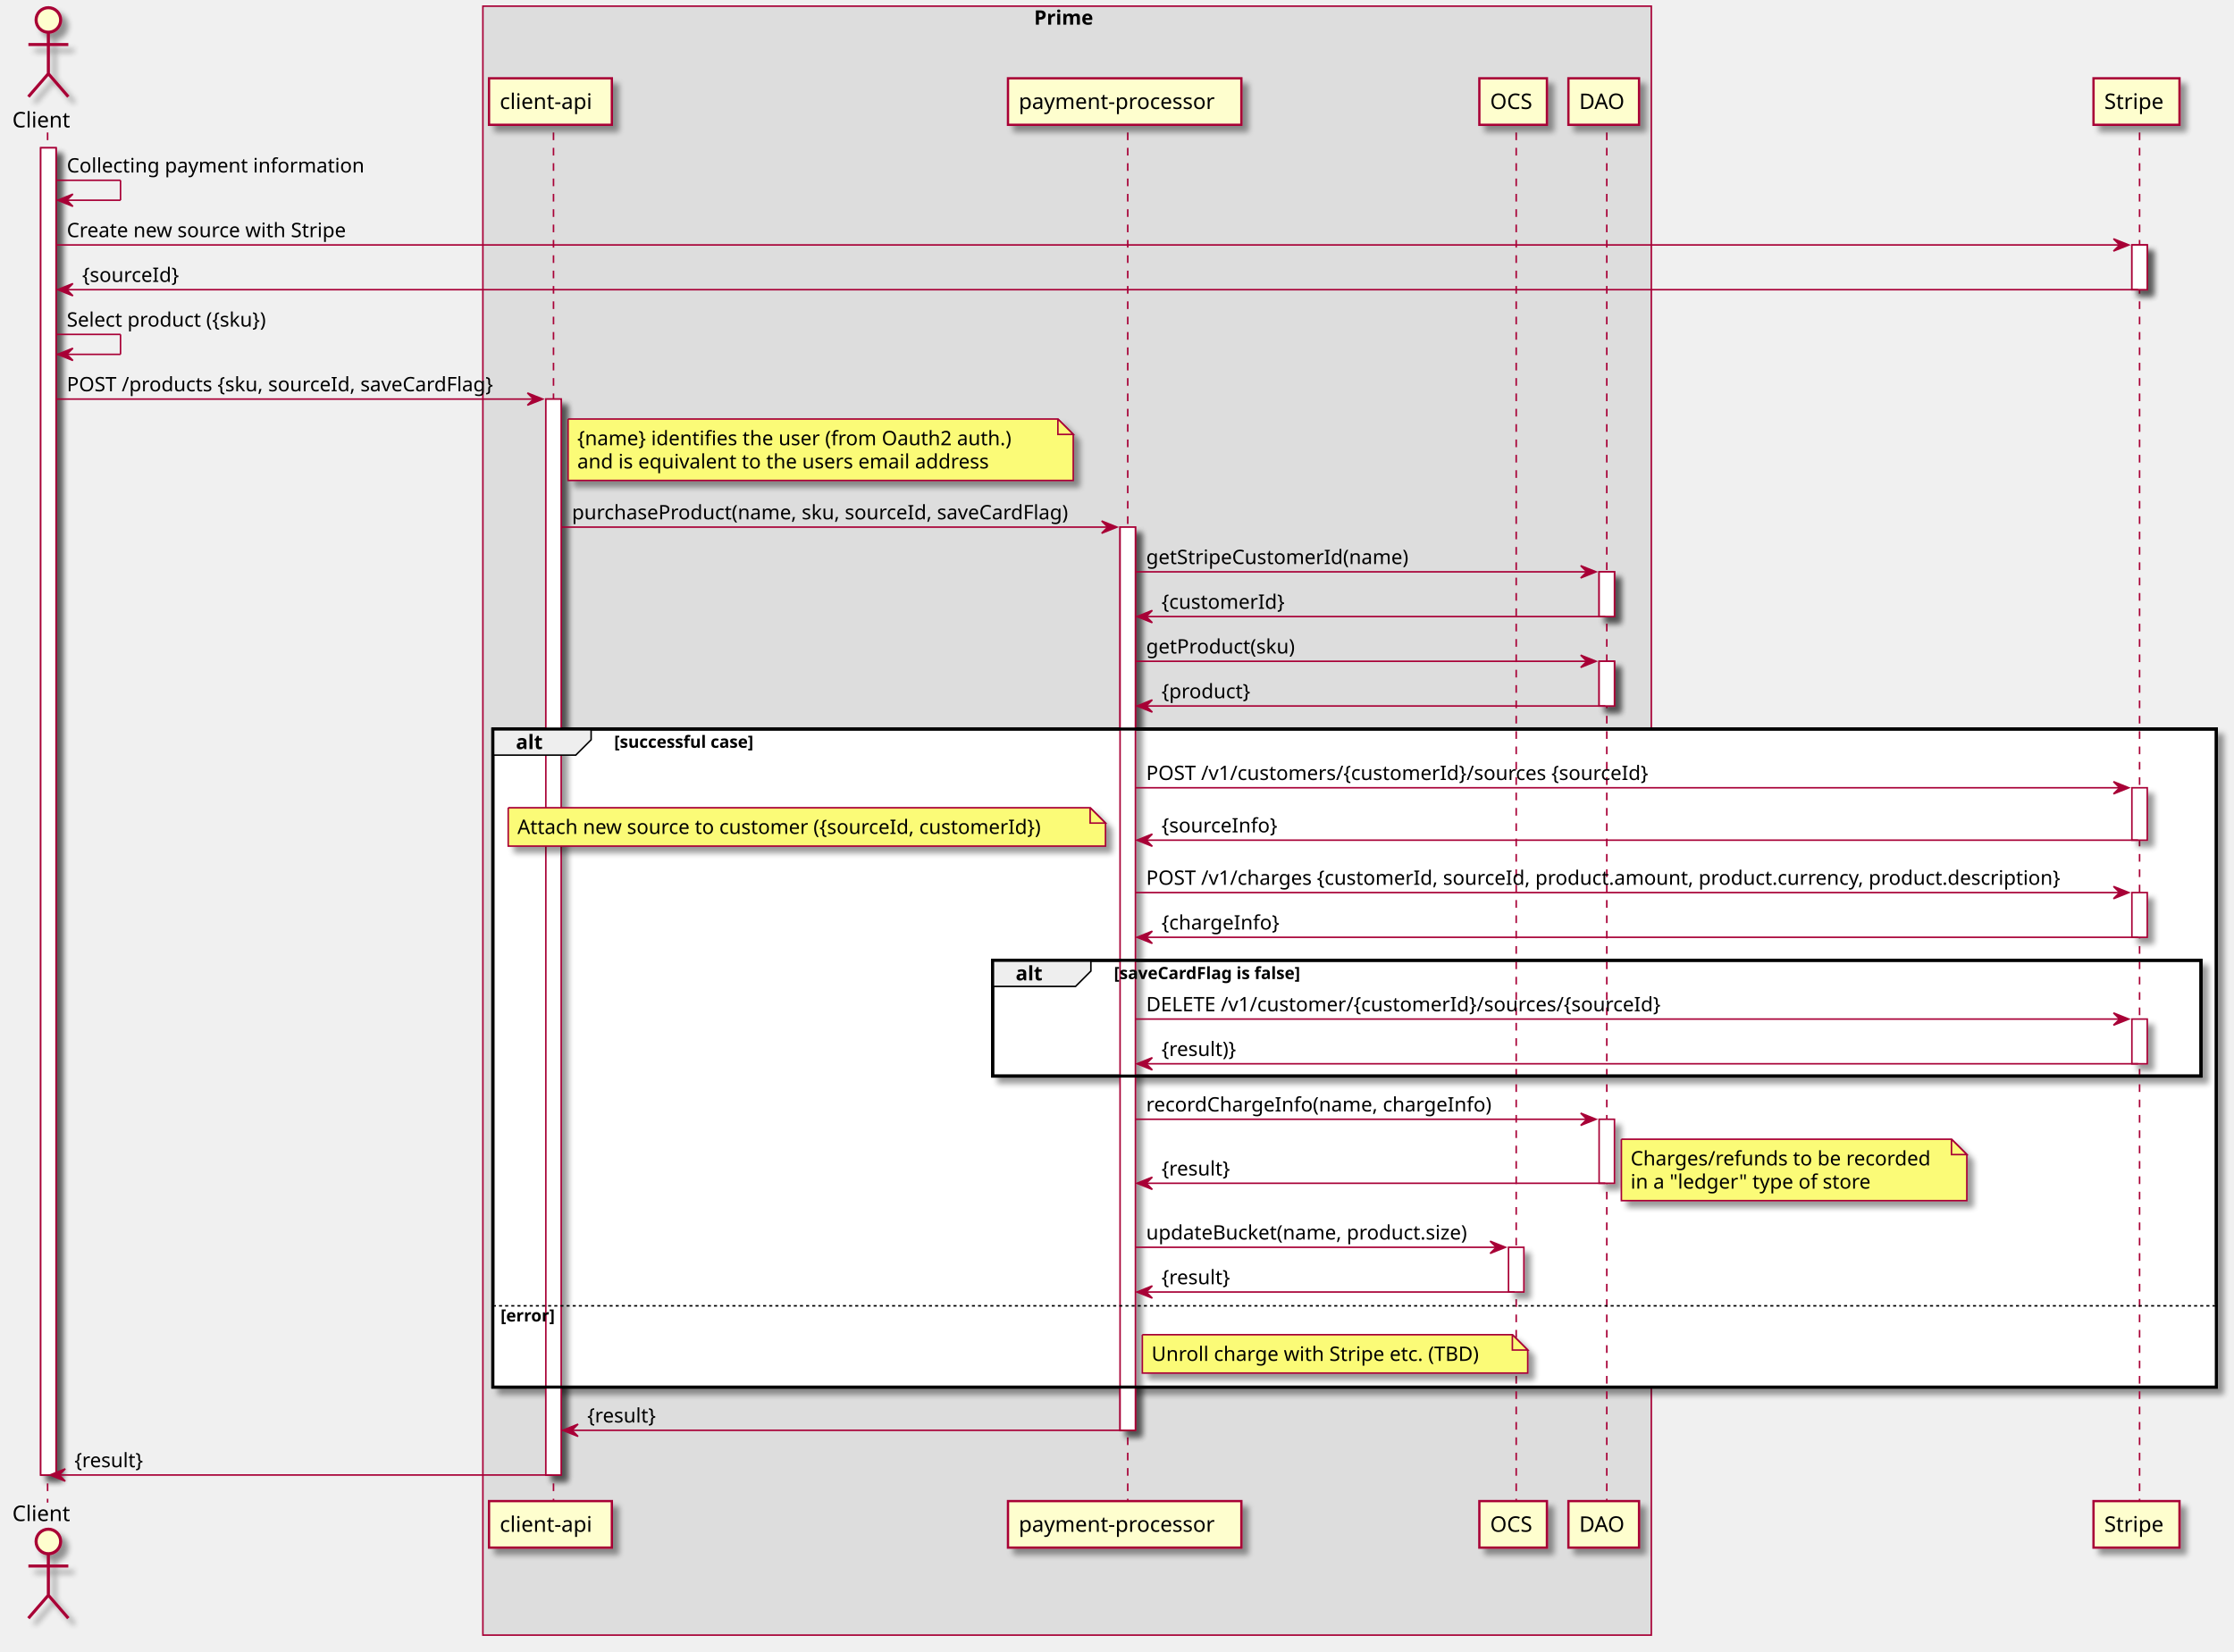
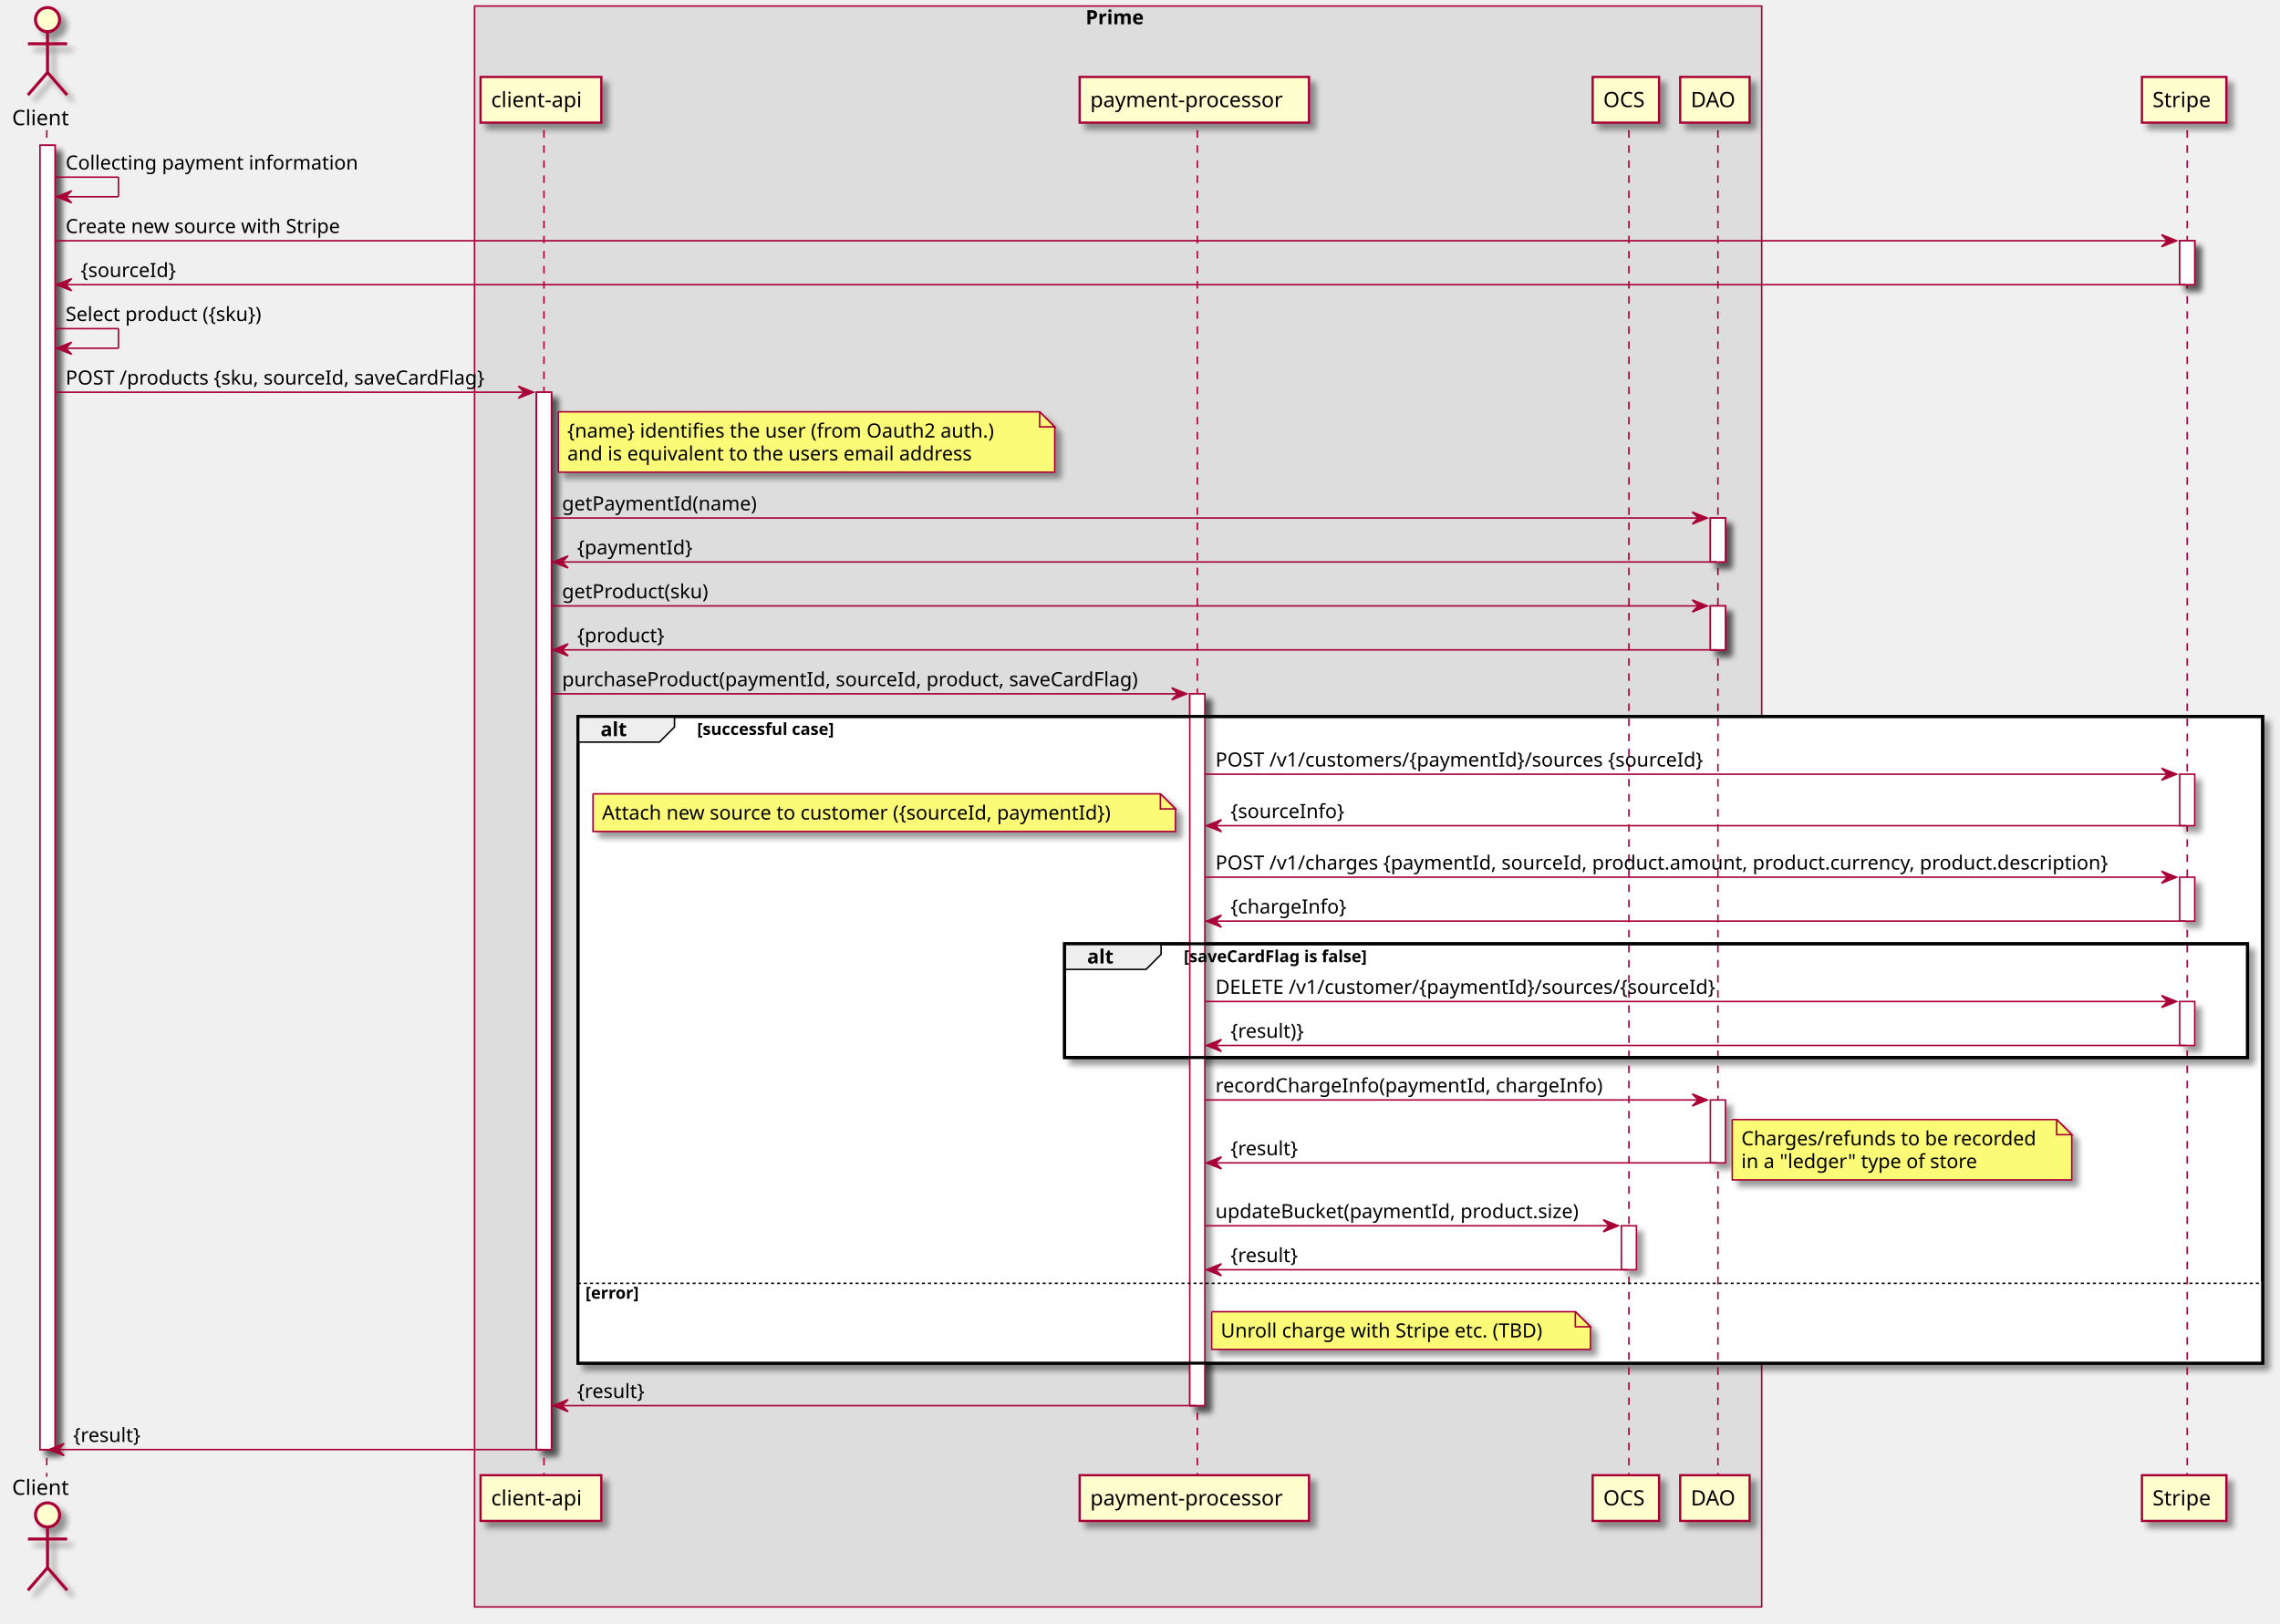
- <svg xmlns="http://www.w3.org/2000/svg" contentScriptType="application/ecmascript" contentStyleType="text/css" height="1076px" preserveAspectRatio="none" style="width:1455px;height:1076px;" version="1.1" viewBox="0 0 1455 1076" width="1455px" zoomAndPan="magnify">
+ <svg xmlns="http://www.w3.org/2000/svg" contentScriptType="application/ecmascript" contentStyleType="text/css" height="1076px" preserveAspectRatio="none" style="width:1511px;height:1076px;" version="1.1" viewBox="0 0 1511 1076" width="1511px" zoomAndPan="magnify">
  <defs>
-     <filter height="300%" id="f1bh6gfggi2dke" width="300%" x="-1" y="-1">
+     <filter height="300%" id="fmn0o5s2ncpot" width="300%" x="-1" y="-1">
      <feGaussianBlur result="blurOut" stdDeviation="2.0" />
      <feColorMatrix in="blurOut" result="blurOut2" type="matrix" values="0 0 0 0 0 0 0 0 0 0 0 0 0 0 0 0 0 0 .4 0" />
      <feOffset dx="4.0" dy="4.0" in="blurOut2" result="blurOut3" />
      <feBlend in="SourceGraphic" in2="blurOut3" mode="normal" />
    </filter>
  </defs>
  <g>
-     <rect fill="#DDDDDD" height="1061.117" style="stroke: #A80036; stroke-width: 1.0;" width="761" x="314.5" y="4" />
-     <text fill="#000000" font-family="sans-serif" font-size="13" font-weight="bold" lengthAdjust="spacingAndGlyphs" textLength="43" x="673.5" y="16.067">Prime</text>
-     <rect fill="#FFFFFF" filter="url(#f1bh6gfggi2dke)" height="864.523" style="stroke: #A80036; stroke-width: 1.0;" width="10" x="26.5" y="96.297" />
-     <rect fill="#FFFFFF" filter="url(#f1bh6gfggi2dke)" height="700.859" style="stroke: #A80036; stroke-width: 1.0;" width="10" x="355.5" y="259.961" />
-     <rect fill="#FFFFFF" filter="url(#f1bh6gfggi2dke)" height="588.328" style="stroke: #A80036; stroke-width: 1.0;" width="10" x="729.5" y="343.359" />
-     <rect fill="#FFFFFF" filter="url(#f1bh6gfggi2dke)" height="29.133" style="stroke: #A80036; stroke-width: 1.0;" width="10" x="982.5" y="812.484" />
-     <rect fill="#FFFFFF" filter="url(#f1bh6gfggi2dke)" height="29.133" style="stroke: #A80036; stroke-width: 1.0;" width="10" x="1041.5" y="372.492" />
-     <rect fill="#FFFFFF" filter="url(#f1bh6gfggi2dke)" height="29.133" style="stroke: #A80036; stroke-width: 1.0;" width="10" x="1041.5" y="430.758" />
-     <rect fill="#FFFFFF" filter="url(#f1bh6gfggi2dke)" height="41.699" style="stroke: #A80036; stroke-width: 1.0;" width="10" x="1041.5" y="729.086" />
-     <rect fill="#FFFFFF" filter="url(#f1bh6gfggi2dke)" height="29.133" style="stroke: #A80036; stroke-width: 1.0;" width="10" x="1388.5" y="159.562" />
-     <rect fill="#FFFFFF" filter="url(#f1bh6gfggi2dke)" height="34.133" style="stroke: #A80036; stroke-width: 1.0;" width="10" x="1388.5" y="513.156" />
-     <rect fill="#FFFFFF" filter="url(#f1bh6gfggi2dke)" height="29.133" style="stroke: #A80036; stroke-width: 1.0;" width="10" x="1388.5" y="581.422" />
-     <rect fill="#FFFFFF" filter="url(#f1bh6gfggi2dke)" height="29.133" style="stroke: #A80036; stroke-width: 1.0;" width="10" x="1388.5" y="663.82" />
-     <rect fill="#FFFFFF" filter="url(#f1bh6gfggi2dke)" height="428.664" style="stroke: #000000; stroke-width: 2.0;" width="1122.5" x="321" y="474.891" />
-     <rect fill="#FFFFFF" filter="url(#f1bh6gfggi2dke)" height="75.398" style="stroke: #000000; stroke-width: 2.0;" width="787" x="646.5" y="625.555" />
-     <rect fill="#FFFFFF" height="53.938" style="stroke: none; stroke-width: 1.0;" width="1122.5" x="321" y="849.617" />
+     <rect fill="#DDDDDD" height="1061.117" style="stroke: #A80036; stroke-width: 1.0;" width="853" x="314.5" y="4" />
+     <text fill="#000000" font-family="sans-serif" font-size="13" font-weight="bold" lengthAdjust="spacingAndGlyphs" textLength="43" x="719.5" y="16.067">Prime</text>
+     <rect fill="#FFFFFF" filter="url(#fmn0o5s2ncpot)" height="864.523" style="stroke: #A80036; stroke-width: 1.0;" width="10" x="26.5" y="96.297" />
+     <rect fill="#FFFFFF" filter="url(#fmn0o5s2ncpot)" height="700.859" style="stroke: #A80036; stroke-width: 1.0;" width="10" x="355.5" y="259.961" />
+     <rect fill="#FFFFFF" filter="url(#fmn0o5s2ncpot)" height="471.797" style="stroke: #A80036; stroke-width: 1.0;" width="10" x="788.5" y="459.891" />
+     <rect fill="#FFFFFF" filter="url(#fmn0o5s2ncpot)" height="29.133" style="stroke: #A80036; stroke-width: 1.0;" width="10" x="1074.5" y="812.484" />
+     <rect fill="#FFFFFF" filter="url(#fmn0o5s2ncpot)" height="29.133" style="stroke: #A80036; stroke-width: 1.0;" width="10" x="1133.5" y="343.359" />
+     <rect fill="#FFFFFF" filter="url(#fmn0o5s2ncpot)" height="29.133" style="stroke: #A80036; stroke-width: 1.0;" width="10" x="1133.5" y="401.625" />
+     <rect fill="#FFFFFF" filter="url(#fmn0o5s2ncpot)" height="41.699" style="stroke: #A80036; stroke-width: 1.0;" width="10" x="1133.5" y="729.086" />
+     <rect fill="#FFFFFF" filter="url(#fmn0o5s2ncpot)" height="29.133" style="stroke: #A80036; stroke-width: 1.0;" width="10" x="1444.5" y="159.562" />
+     <rect fill="#FFFFFF" filter="url(#fmn0o5s2ncpot)" height="34.133" style="stroke: #A80036; stroke-width: 1.0;" width="10" x="1444.5" y="513.156" />
+     <rect fill="#FFFFFF" filter="url(#fmn0o5s2ncpot)" height="29.133" style="stroke: #A80036; stroke-width: 1.0;" width="10" x="1444.5" y="581.422" />
+     <rect fill="#FFFFFF" filter="url(#fmn0o5s2ncpot)" height="29.133" style="stroke: #A80036; stroke-width: 1.0;" width="10" x="1444.5" y="663.82" />
+     <rect fill="#FFFFFF" filter="url(#fmn0o5s2ncpot)" height="428.664" style="stroke: #000000; stroke-width: 2.0;" width="1116.5" x="383" y="474.891" />
+     <rect fill="#FFFFFF" filter="url(#fmn0o5s2ncpot)" height="75.398" style="stroke: #000000; stroke-width: 2.0;" width="784" x="705.5" y="625.555" />
+     <rect fill="#FFFFFF" height="53.938" style="stroke: none; stroke-width: 1.0;" width="1116.5" x="383" y="849.617" />
    <line style="stroke: #A80036; stroke-width: 1.0; stroke-dasharray: 5.0,5.0;" x1="31" x2="31" y1="86.297" y2="978.82" />
    <line style="stroke: #A80036; stroke-width: 1.0; stroke-dasharray: 5.0,5.0;" x1="360.5" x2="360.5" y1="86.297" y2="978.82" />
-     <line style="stroke: #A80036; stroke-width: 1.0; stroke-dasharray: 5.0,5.0;" x1="734.5" x2="734.5" y1="86.297" y2="978.82" />
-     <line style="stroke: #A80036; stroke-width: 1.0; stroke-dasharray: 5.0,5.0;" x1="987.5" x2="987.5" y1="86.297" y2="978.82" />
-     <line style="stroke: #A80036; stroke-width: 1.0; stroke-dasharray: 5.0,5.0;" x1="1046.5" x2="1046.5" y1="86.297" y2="978.82" />
-     <line style="stroke: #A80036; stroke-width: 1.0; stroke-dasharray: 5.0,5.0;" x1="1393.5" x2="1393.5" y1="86.297" y2="978.82" />
+     <line style="stroke: #A80036; stroke-width: 1.0; stroke-dasharray: 5.0,5.0;" x1="793.5" x2="793.5" y1="86.297" y2="978.82" />
+     <line style="stroke: #A80036; stroke-width: 1.0; stroke-dasharray: 5.0,5.0;" x1="1079.5" x2="1079.5" y1="86.297" y2="978.82" />
+     <line style="stroke: #A80036; stroke-width: 1.0; stroke-dasharray: 5.0,5.0;" x1="1138.5" x2="1138.5" y1="86.297" y2="978.82" />
+     <line style="stroke: #A80036; stroke-width: 1.0; stroke-dasharray: 5.0,5.0;" x1="1449.5" x2="1449.5" y1="86.297" y2="978.82" />
    <text fill="#000000" font-family="sans-serif" font-size="14" lengthAdjust="spacingAndGlyphs" textLength="41" x="8" y="82.995">Client</text>
-     <ellipse cx="31.5" cy="13" fill="#FEFECE" filter="url(#f1bh6gfggi2dke)" rx="8" ry="8" style="stroke: #A80036; stroke-width: 2.0;" />
-     <path d="M31.5,21 L31.5,48 M18.5,29 L44.5,29 M31.5,48 L18.5,63 M31.5,48 L44.5,63 " fill="none" filter="url(#f1bh6gfggi2dke)" style="stroke: #A80036; stroke-width: 2.0;" />
+     <ellipse cx="31.5" cy="13" fill="#FEFECE" filter="url(#fmn0o5s2ncpot)" rx="8" ry="8" style="stroke: #A80036; stroke-width: 2.0;" />
+     <path d="M31.5,21 L31.5,48 M18.5,29 L44.5,29 M31.5,48 L18.5,63 M31.5,48 L44.5,63 " fill="none" filter="url(#fmn0o5s2ncpot)" style="stroke: #A80036; stroke-width: 2.0;" />
    <text fill="#000000" font-family="sans-serif" font-size="14" lengthAdjust="spacingAndGlyphs" textLength="41" x="8" y="990.815">Client</text>
-     <ellipse cx="31.5" cy="1004.117" fill="#FEFECE" filter="url(#f1bh6gfggi2dke)" rx="8" ry="8" style="stroke: #A80036; stroke-width: 2.0;" />
-     <path d="M31.5,1012.117 L31.5,1039.117 M18.5,1020.117 L44.5,1020.117 M31.5,1039.117 L18.5,1054.117 M31.5,1039.117 L44.5,1054.117 " fill="none" filter="url(#f1bh6gfggi2dke)" style="stroke: #A80036; stroke-width: 2.0;" />
-     <rect fill="#FEFECE" filter="url(#f1bh6gfggi2dke)" height="30.297" style="stroke: #A80036; stroke-width: 1.5;" width="80" x="318.5" y="51" />
+     <ellipse cx="31.5" cy="1004.117" fill="#FEFECE" filter="url(#fmn0o5s2ncpot)" rx="8" ry="8" style="stroke: #A80036; stroke-width: 2.0;" />
+     <path d="M31.5,1012.117 L31.5,1039.117 M18.5,1020.117 L44.5,1020.117 M31.5,1039.117 L18.5,1054.117 M31.5,1039.117 L44.5,1054.117 " fill="none" filter="url(#fmn0o5s2ncpot)" style="stroke: #A80036; stroke-width: 2.0;" />
+     <rect fill="#FEFECE" filter="url(#fmn0o5s2ncpot)" height="30.297" style="stroke: #A80036; stroke-width: 1.5;" width="80" x="318.5" y="51" />
    <text fill="#000000" font-family="sans-serif" font-size="14" lengthAdjust="spacingAndGlyphs" textLength="66" x="325.5" y="70.995">client-api</text>
-     <rect fill="#FEFECE" filter="url(#f1bh6gfggi2dke)" height="30.297" style="stroke: #A80036; stroke-width: 1.5;" width="80" x="318.5" y="977.82" />
+     <rect fill="#FEFECE" filter="url(#fmn0o5s2ncpot)" height="30.297" style="stroke: #A80036; stroke-width: 1.5;" width="80" x="318.5" y="977.82" />
    <text fill="#000000" font-family="sans-serif" font-size="14" lengthAdjust="spacingAndGlyphs" textLength="66" x="325.5" y="997.815">client-api</text>
-     <rect fill="#FEFECE" filter="url(#f1bh6gfggi2dke)" height="30.297" style="stroke: #A80036; stroke-width: 1.5;" width="152" x="656.5" y="51" />
-     <text fill="#000000" font-family="sans-serif" font-size="14" lengthAdjust="spacingAndGlyphs" textLength="138" x="663.5" y="70.995">payment-processor</text>
-     <rect fill="#FEFECE" filter="url(#f1bh6gfggi2dke)" height="30.297" style="stroke: #A80036; stroke-width: 1.5;" width="152" x="656.5" y="977.82" />
-     <text fill="#000000" font-family="sans-serif" font-size="14" lengthAdjust="spacingAndGlyphs" textLength="138" x="663.5" y="997.815">payment-processor</text>
-     <rect fill="#FEFECE" filter="url(#f1bh6gfggi2dke)" height="30.297" style="stroke: #A80036; stroke-width: 1.5;" width="44" x="963.5" y="51" />
-     <text fill="#000000" font-family="sans-serif" font-size="14" lengthAdjust="spacingAndGlyphs" textLength="30" x="970.5" y="70.995">OCS</text>
-     <rect fill="#FEFECE" filter="url(#f1bh6gfggi2dke)" height="30.297" style="stroke: #A80036; stroke-width: 1.5;" width="44" x="963.5" y="977.82" />
-     <text fill="#000000" font-family="sans-serif" font-size="14" lengthAdjust="spacingAndGlyphs" textLength="30" x="970.5" y="997.815">OCS</text>
-     <rect fill="#FEFECE" filter="url(#f1bh6gfggi2dke)" height="30.297" style="stroke: #A80036; stroke-width: 1.5;" width="46" x="1021.5" y="51" />
-     <text fill="#000000" font-family="sans-serif" font-size="14" lengthAdjust="spacingAndGlyphs" textLength="32" x="1028.5" y="70.995">DAO</text>
-     <rect fill="#FEFECE" filter="url(#f1bh6gfggi2dke)" height="30.297" style="stroke: #A80036; stroke-width: 1.5;" width="46" x="1021.5" y="977.82" />
-     <text fill="#000000" font-family="sans-serif" font-size="14" lengthAdjust="spacingAndGlyphs" textLength="32" x="1028.5" y="997.815">DAO</text>
-     <rect fill="#FEFECE" filter="url(#f1bh6gfggi2dke)" height="30.297" style="stroke: #A80036; stroke-width: 1.5;" width="56" x="1363.5" y="51" />
-     <text fill="#000000" font-family="sans-serif" font-size="14" lengthAdjust="spacingAndGlyphs" textLength="42" x="1370.5" y="70.995">Stripe</text>
-     <rect fill="#FEFECE" filter="url(#f1bh6gfggi2dke)" height="30.297" style="stroke: #A80036; stroke-width: 1.5;" width="56" x="1363.5" y="977.82" />
-     <text fill="#000000" font-family="sans-serif" font-size="14" lengthAdjust="spacingAndGlyphs" textLength="42" x="1370.5" y="997.815">Stripe</text>
-     <rect fill="#FFFFFF" filter="url(#f1bh6gfggi2dke)" height="864.523" style="stroke: #A80036; stroke-width: 1.0;" width="10" x="26.5" y="96.297" />
-     <rect fill="#FFFFFF" filter="url(#f1bh6gfggi2dke)" height="700.859" style="stroke: #A80036; stroke-width: 1.0;" width="10" x="355.5" y="259.961" />
-     <rect fill="#FFFFFF" filter="url(#f1bh6gfggi2dke)" height="588.328" style="stroke: #A80036; stroke-width: 1.0;" width="10" x="729.5" y="343.359" />
-     <rect fill="#FFFFFF" filter="url(#f1bh6gfggi2dke)" height="29.133" style="stroke: #A80036; stroke-width: 1.0;" width="10" x="982.5" y="812.484" />
-     <rect fill="#FFFFFF" filter="url(#f1bh6gfggi2dke)" height="29.133" style="stroke: #A80036; stroke-width: 1.0;" width="10" x="1041.5" y="372.492" />
-     <rect fill="#FFFFFF" filter="url(#f1bh6gfggi2dke)" height="29.133" style="stroke: #A80036; stroke-width: 1.0;" width="10" x="1041.5" y="430.758" />
-     <rect fill="#FFFFFF" filter="url(#f1bh6gfggi2dke)" height="41.699" style="stroke: #A80036; stroke-width: 1.0;" width="10" x="1041.5" y="729.086" />
-     <rect fill="#FFFFFF" filter="url(#f1bh6gfggi2dke)" height="29.133" style="stroke: #A80036; stroke-width: 1.0;" width="10" x="1388.5" y="159.562" />
-     <rect fill="#FFFFFF" filter="url(#f1bh6gfggi2dke)" height="34.133" style="stroke: #A80036; stroke-width: 1.0;" width="10" x="1388.5" y="513.156" />
-     <rect fill="#FFFFFF" filter="url(#f1bh6gfggi2dke)" height="29.133" style="stroke: #A80036; stroke-width: 1.0;" width="10" x="1388.5" y="581.422" />
-     <rect fill="#FFFFFF" filter="url(#f1bh6gfggi2dke)" height="29.133" style="stroke: #A80036; stroke-width: 1.0;" width="10" x="1388.5" y="663.82" />
+     <rect fill="#FEFECE" filter="url(#fmn0o5s2ncpot)" height="30.297" style="stroke: #A80036; stroke-width: 1.5;" width="152" x="715.5" y="51" />
+     <text fill="#000000" font-family="sans-serif" font-size="14" lengthAdjust="spacingAndGlyphs" textLength="138" x="722.5" y="70.995">payment-processor</text>
+     <rect fill="#FEFECE" filter="url(#fmn0o5s2ncpot)" height="30.297" style="stroke: #A80036; stroke-width: 1.5;" width="152" x="715.5" y="977.82" />
+     <text fill="#000000" font-family="sans-serif" font-size="14" lengthAdjust="spacingAndGlyphs" textLength="138" x="722.5" y="997.815">payment-processor</text>
+     <rect fill="#FEFECE" filter="url(#fmn0o5s2ncpot)" height="30.297" style="stroke: #A80036; stroke-width: 1.5;" width="44" x="1055.5" y="51" />
+     <text fill="#000000" font-family="sans-serif" font-size="14" lengthAdjust="spacingAndGlyphs" textLength="30" x="1062.5" y="70.995">OCS</text>
+     <rect fill="#FEFECE" filter="url(#fmn0o5s2ncpot)" height="30.297" style="stroke: #A80036; stroke-width: 1.5;" width="44" x="1055.5" y="977.82" />
+     <text fill="#000000" font-family="sans-serif" font-size="14" lengthAdjust="spacingAndGlyphs" textLength="30" x="1062.5" y="997.815">OCS</text>
+     <rect fill="#FEFECE" filter="url(#fmn0o5s2ncpot)" height="30.297" style="stroke: #A80036; stroke-width: 1.5;" width="46" x="1113.5" y="51" />
+     <text fill="#000000" font-family="sans-serif" font-size="14" lengthAdjust="spacingAndGlyphs" textLength="32" x="1120.5" y="70.995">DAO</text>
+     <rect fill="#FEFECE" filter="url(#fmn0o5s2ncpot)" height="30.297" style="stroke: #A80036; stroke-width: 1.5;" width="46" x="1113.5" y="977.82" />
+     <text fill="#000000" font-family="sans-serif" font-size="14" lengthAdjust="spacingAndGlyphs" textLength="32" x="1120.5" y="997.815">DAO</text>
+     <rect fill="#FEFECE" filter="url(#fmn0o5s2ncpot)" height="30.297" style="stroke: #A80036; stroke-width: 1.5;" width="56" x="1419.5" y="51" />
+     <text fill="#000000" font-family="sans-serif" font-size="14" lengthAdjust="spacingAndGlyphs" textLength="42" x="1426.5" y="70.995">Stripe</text>
+     <rect fill="#FEFECE" filter="url(#fmn0o5s2ncpot)" height="30.297" style="stroke: #A80036; stroke-width: 1.5;" width="56" x="1419.5" y="977.82" />
+     <text fill="#000000" font-family="sans-serif" font-size="14" lengthAdjust="spacingAndGlyphs" textLength="42" x="1426.5" y="997.815">Stripe</text>
+     <rect fill="#FFFFFF" filter="url(#fmn0o5s2ncpot)" height="864.523" style="stroke: #A80036; stroke-width: 1.0;" width="10" x="26.5" y="96.297" />
+     <rect fill="#FFFFFF" filter="url(#fmn0o5s2ncpot)" height="700.859" style="stroke: #A80036; stroke-width: 1.0;" width="10" x="355.5" y="259.961" />
+     <rect fill="#FFFFFF" filter="url(#fmn0o5s2ncpot)" height="471.797" style="stroke: #A80036; stroke-width: 1.0;" width="10" x="788.5" y="459.891" />
+     <rect fill="#FFFFFF" filter="url(#fmn0o5s2ncpot)" height="29.133" style="stroke: #A80036; stroke-width: 1.0;" width="10" x="1074.5" y="812.484" />
+     <rect fill="#FFFFFF" filter="url(#fmn0o5s2ncpot)" height="29.133" style="stroke: #A80036; stroke-width: 1.0;" width="10" x="1133.5" y="343.359" />
+     <rect fill="#FFFFFF" filter="url(#fmn0o5s2ncpot)" height="29.133" style="stroke: #A80036; stroke-width: 1.0;" width="10" x="1133.5" y="401.625" />
+     <rect fill="#FFFFFF" filter="url(#fmn0o5s2ncpot)" height="41.699" style="stroke: #A80036; stroke-width: 1.0;" width="10" x="1133.5" y="729.086" />
+     <rect fill="#FFFFFF" filter="url(#fmn0o5s2ncpot)" height="29.133" style="stroke: #A80036; stroke-width: 1.0;" width="10" x="1444.5" y="159.562" />
+     <rect fill="#FFFFFF" filter="url(#fmn0o5s2ncpot)" height="34.133" style="stroke: #A80036; stroke-width: 1.0;" width="10" x="1444.5" y="513.156" />
+     <rect fill="#FFFFFF" filter="url(#fmn0o5s2ncpot)" height="29.133" style="stroke: #A80036; stroke-width: 1.0;" width="10" x="1444.5" y="581.422" />
+     <rect fill="#FFFFFF" filter="url(#fmn0o5s2ncpot)" height="29.133" style="stroke: #A80036; stroke-width: 1.0;" width="10" x="1444.5" y="663.82" />
    <line style="stroke: #A80036; stroke-width: 1.0;" x1="36.5" x2="78.5" y1="117.43" y2="117.43" />
    <line style="stroke: #A80036; stroke-width: 1.0;" x1="78.5" x2="78.5" y1="117.43" y2="130.43" />
    <line style="stroke: #A80036; stroke-width: 1.0;" x1="37.5" x2="78.5" y1="130.43" y2="130.43" />
    <polygon fill="#A80036" points="47.5,126.43,37.5,130.43,47.5,134.43,43.5,130.43" style="stroke: #A80036; stroke-width: 1.0;" />
    <text fill="#000000" font-family="sans-serif" font-size="13" lengthAdjust="spacingAndGlyphs" textLength="207" x="43.5" y="112.364">Collecting payment information</text>
-     <polygon fill="#A80036" points="1376.5,155.562,1386.5,159.562,1376.5,163.562,1380.5,159.562" style="stroke: #A80036; stroke-width: 1.0;" />
-     <line style="stroke: #A80036; stroke-width: 1.0;" x1="36.5" x2="1382.5" y1="159.562" y2="159.562" />
+     <polygon fill="#A80036" points="1432.5,155.562,1442.5,159.562,1432.5,163.562,1436.5,159.562" style="stroke: #A80036; stroke-width: 1.0;" />
+     <line style="stroke: #A80036; stroke-width: 1.0;" x1="36.5" x2="1438.5" y1="159.562" y2="159.562" />
    <text fill="#000000" font-family="sans-serif" font-size="13" lengthAdjust="spacingAndGlyphs" textLength="195" x="43.5" y="154.497">Create new source with Stripe</text>
    <polygon fill="#A80036" points="47.5,184.695,37.5,188.695,47.5,192.695,43.5,188.695" style="stroke: #A80036; stroke-width: 1.0;" />
-     <line style="stroke: #A80036; stroke-width: 1.0;" x1="41.5" x2="1392.5" y1="188.695" y2="188.695" />
+     <line style="stroke: #A80036; stroke-width: 1.0;" x1="41.5" x2="1448.5" y1="188.695" y2="188.695" />
    <text fill="#000000" font-family="sans-serif" font-size="13" lengthAdjust="spacingAndGlyphs" textLength="71" x="53.5" y="183.629">{sourceId}</text>
    <line style="stroke: #A80036; stroke-width: 1.0;" x1="36.5" x2="78.5" y1="217.828" y2="217.828" />
    <line style="stroke: #A80036; stroke-width: 1.0;" x1="78.5" x2="78.5" y1="217.828" y2="230.828" />
    <line style="stroke: #A80036; stroke-width: 1.0;" x1="37.5" x2="78.5" y1="230.828" y2="230.828" />
    <polygon fill="#A80036" points="47.5,226.828,37.5,230.828,47.5,234.828,43.5,230.828" style="stroke: #A80036; stroke-width: 1.0;" />
    <text fill="#000000" font-family="sans-serif" font-size="13" lengthAdjust="spacingAndGlyphs" textLength="146" x="43.5" y="212.762">Select product ({sku})</text>
    <polygon fill="#A80036" points="343.5,255.961,353.5,259.961,343.5,263.961,347.5,259.961" style="stroke: #A80036; stroke-width: 1.0;" />
    <line style="stroke: #A80036; stroke-width: 1.0;" x1="36.5" x2="349.5" y1="259.961" y2="259.961" />
    <text fill="#000000" font-family="sans-serif" font-size="13" lengthAdjust="spacingAndGlyphs" textLength="300" x="43.5" y="254.895">POST /products {sku, sourceId, saveCardFlag}</text>
-     <path d="M370,272.961 L370,312.961 L699,312.961 L699,282.961 L689,272.961 L370,272.961 " fill="#FBFB77" filter="url(#f1bh6gfggi2dke)" style="stroke: #A80036; stroke-width: 1.0;" />
+     <path d="M370,272.961 L370,312.961 L699,312.961 L699,282.961 L689,272.961 L370,272.961 " fill="#FBFB77" filter="url(#fmn0o5s2ncpot)" style="stroke: #A80036; stroke-width: 1.0;" />
    <path d="M689,272.961 L689,282.961 L699,282.961 L689,272.961 " fill="#FBFB77" style="stroke: #A80036; stroke-width: 1.0;" />
    <text fill="#000000" font-family="sans-serif" font-size="13" lengthAdjust="spacingAndGlyphs" textLength="308" x="376" y="290.028">{name} identifies the user (from Oauth2 auth.)</text>
    <text fill="#000000" font-family="sans-serif" font-size="13" lengthAdjust="spacingAndGlyphs" textLength="289" x="376" y="305.161">and is equivalent to the users email address</text>
-     <polygon fill="#A80036" points="717.5,339.359,727.5,343.359,717.5,347.359,721.5,343.359" style="stroke: #A80036; stroke-width: 1.0;" />
-     <line style="stroke: #A80036; stroke-width: 1.0;" x1="365.5" x2="723.5" y1="343.359" y2="343.359" />
-     <text fill="#000000" font-family="sans-serif" font-size="13" lengthAdjust="spacingAndGlyphs" textLength="345" x="372.5" y="338.293">purchaseProduct(name, sku, sourceId, saveCardFlag)</text>
-     <polygon fill="#A80036" points="1029.5,368.492,1039.5,372.492,1029.5,376.492,1033.5,372.492" style="stroke: #A80036; stroke-width: 1.0;" />
-     <line style="stroke: #A80036; stroke-width: 1.0;" x1="739.5" x2="1035.5" y1="372.492" y2="372.492" />
-     <text fill="#000000" font-family="sans-serif" font-size="13" lengthAdjust="spacingAndGlyphs" textLength="181" x="746.5" y="367.426">getStripeCustomerId(name)</text>
-     <polygon fill="#A80036" points="750.5,397.625,740.5,401.625,750.5,405.625,746.5,401.625" style="stroke: #A80036; stroke-width: 1.0;" />
-     <line style="stroke: #A80036; stroke-width: 1.0;" x1="744.5" x2="1045.5" y1="401.625" y2="401.625" />
-     <text fill="#000000" font-family="sans-serif" font-size="13" lengthAdjust="spacingAndGlyphs" textLength="89" x="756.5" y="396.559">{customerId}</text>
-     <polygon fill="#A80036" points="1029.5,426.758,1039.5,430.758,1029.5,434.758,1033.5,430.758" style="stroke: #A80036; stroke-width: 1.0;" />
-     <line style="stroke: #A80036; stroke-width: 1.0;" x1="739.5" x2="1035.5" y1="430.758" y2="430.758" />
-     <text fill="#000000" font-family="sans-serif" font-size="13" lengthAdjust="spacingAndGlyphs" textLength="103" x="746.5" y="425.692">getProduct(sku)</text>
-     <polygon fill="#A80036" points="750.5,455.891,740.5,459.891,750.5,463.891,746.5,459.891" style="stroke: #A80036; stroke-width: 1.0;" />
-     <line style="stroke: #A80036; stroke-width: 1.0;" x1="744.5" x2="1045.5" y1="459.891" y2="459.891" />
-     <text fill="#000000" font-family="sans-serif" font-size="13" lengthAdjust="spacingAndGlyphs" textLength="65" x="756.5" y="454.825">{product}</text>
-     <path d="M321,474.891 L385,474.891 L385,481.891 L375,491.891 L321,491.891 L321,474.891 " fill="#EEEEEE" style="stroke: #000000; stroke-width: 1.0;" />
-     <rect fill="none" height="428.664" style="stroke: #000000; stroke-width: 2.0;" width="1122.5" x="321" y="474.891" />
-     <text fill="#000000" font-family="sans-serif" font-size="13" font-weight="bold" lengthAdjust="spacingAndGlyphs" textLength="19" x="336" y="487.957">alt</text>
-     <text fill="#000000" font-family="sans-serif" font-size="11" font-weight="bold" lengthAdjust="spacingAndGlyphs" textLength="109" x="400" y="487.101">[successful case]</text>
-     <polygon fill="#A80036" points="1376.5,509.156,1386.5,513.156,1376.5,517.156,1380.5,513.156" style="stroke: #A80036; stroke-width: 1.0;" />
-     <line style="stroke: #A80036; stroke-width: 1.0;" x1="739.5" x2="1382.5" y1="513.156" y2="513.156" />
-     <text fill="#000000" font-family="sans-serif" font-size="13" lengthAdjust="spacingAndGlyphs" textLength="352" x="746.5" y="508.09">POST /v1/customers/{customerId}/sources {sourceId}</text>
-     <polygon fill="#A80036" points="750.5,543.289,740.5,547.289,750.5,551.289,746.5,547.289" style="stroke: #A80036; stroke-width: 1.0;" />
-     <line style="stroke: #A80036; stroke-width: 1.0;" x1="744.5" x2="1392.5" y1="547.289" y2="547.289" />
-     <text fill="#000000" font-family="sans-serif" font-size="13" lengthAdjust="spacingAndGlyphs" textLength="84" x="756.5" y="542.223">{sourceInfo}</text>
-     <path d="M331,526.156 L331,551.156 L720,551.156 L720,536.156 L710,526.156 L331,526.156 " fill="#FBFB77" filter="url(#f1bh6gfggi2dke)" style="stroke: #A80036; stroke-width: 1.0;" />
-     <path d="M710,526.156 L710,536.156 L720,536.156 L710,526.156 " fill="#FBFB77" style="stroke: #A80036; stroke-width: 1.0;" />
-     <text fill="#000000" font-family="sans-serif" font-size="13" lengthAdjust="spacingAndGlyphs" textLength="368" x="337" y="543.223">Attach new source to customer ({sourceId, customerId})</text>
-     <polygon fill="#A80036" points="1376.5,577.422,1386.5,581.422,1376.5,585.422,1380.5,581.422" style="stroke: #A80036; stroke-width: 1.0;" />
-     <line style="stroke: #A80036; stroke-width: 1.0;" x1="739.5" x2="1382.5" y1="581.422" y2="581.422" />
-     <text fill="#000000" font-family="sans-serif" font-size="13" lengthAdjust="spacingAndGlyphs" textLength="630" x="746.5" y="576.356">POST /v1/charges {customerId, sourceId, product.amount, product.currency, product.description}</text>
-     <polygon fill="#A80036" points="750.5,606.555,740.5,610.555,750.5,614.555,746.5,610.555" style="stroke: #A80036; stroke-width: 1.0;" />
-     <line style="stroke: #A80036; stroke-width: 1.0;" x1="744.5" x2="1392.5" y1="610.555" y2="610.555" />
-     <text fill="#000000" font-family="sans-serif" font-size="13" lengthAdjust="spacingAndGlyphs" textLength="85" x="756.5" y="605.489">{chargeInfo}</text>
-     <path d="M646.5,625.555 L710.5,625.555 L710.5,632.555 L700.5,642.555 L646.5,642.555 L646.5,625.555 " fill="#EEEEEE" style="stroke: #000000; stroke-width: 1.0;" />
-     <rect fill="none" height="75.398" style="stroke: #000000; stroke-width: 2.0;" width="787" x="646.5" y="625.555" />
-     <text fill="#000000" font-family="sans-serif" font-size="13" font-weight="bold" lengthAdjust="spacingAndGlyphs" textLength="19" x="661.5" y="638.622">alt</text>
-     <text fill="#000000" font-family="sans-serif" font-size="11" font-weight="bold" lengthAdjust="spacingAndGlyphs" textLength="142" x="725.5" y="637.765">[saveCardFlag is false]</text>
-     <polygon fill="#A80036" points="1376.5,659.82,1386.5,663.82,1376.5,667.82,1380.5,663.82" style="stroke: #A80036; stroke-width: 1.0;" />
-     <line style="stroke: #A80036; stroke-width: 1.0;" x1="739.5" x2="1382.5" y1="663.82" y2="663.82" />
-     <text fill="#000000" font-family="sans-serif" font-size="13" lengthAdjust="spacingAndGlyphs" textLength="360" x="746.5" y="658.754">DELETE /v1/customer/{customerId}/sources/{sourceId}</text>
-     <polygon fill="#A80036" points="750.5,688.953,740.5,692.953,750.5,696.953,746.5,692.953" style="stroke: #A80036; stroke-width: 1.0;" />
-     <line style="stroke: #A80036; stroke-width: 1.0;" x1="744.5" x2="1392.5" y1="692.953" y2="692.953" />
-     <text fill="#000000" font-family="sans-serif" font-size="13" lengthAdjust="spacingAndGlyphs" textLength="58" x="756.5" y="687.887">{result)}</text>
-     <polygon fill="#A80036" points="1029.5,725.086,1039.5,729.086,1029.5,733.086,1033.5,729.086" style="stroke: #A80036; stroke-width: 1.0;" />
-     <line style="stroke: #A80036; stroke-width: 1.0;" x1="739.5" x2="1035.5" y1="729.086" y2="729.086" />
-     <text fill="#000000" font-family="sans-serif" font-size="13" lengthAdjust="spacingAndGlyphs" textLength="236" x="746.5" y="724.02">recordChargeInfo(name, chargeInfo)</text>
-     <polygon fill="#A80036" points="750.5,766.785,740.5,770.785,750.5,774.785,746.5,770.785" style="stroke: #A80036; stroke-width: 1.0;" />
-     <line style="stroke: #A80036; stroke-width: 1.0;" x1="744.5" x2="1045.5" y1="770.785" y2="770.785" />
-     <text fill="#000000" font-family="sans-serif" font-size="13" lengthAdjust="spacingAndGlyphs" textLength="53" x="756.5" y="765.719">{result}</text>
-     <path d="M1056,742.086 L1056,782.086 L1281,782.086 L1281,752.086 L1271,742.086 L1056,742.086 " fill="#FBFB77" filter="url(#f1bh6gfggi2dke)" style="stroke: #A80036; stroke-width: 1.0;" />
-     <path d="M1271,742.086 L1271,752.086 L1281,752.086 L1271,742.086 " fill="#FBFB77" style="stroke: #A80036; stroke-width: 1.0;" />
-     <text fill="#000000" font-family="sans-serif" font-size="13" lengthAdjust="spacingAndGlyphs" textLength="204" x="1062" y="759.153">Charges/refunds to be recorded</text>
-     <text fill="#000000" font-family="sans-serif" font-size="13" lengthAdjust="spacingAndGlyphs" textLength="168" x="1062" y="774.286">in a "ledger" type of store</text>
-     <polygon fill="#A80036" points="970.5,808.484,980.5,812.484,970.5,816.484,974.5,812.484" style="stroke: #A80036; stroke-width: 1.0;" />
-     <line style="stroke: #A80036; stroke-width: 1.0;" x1="739.5" x2="976.5" y1="812.484" y2="812.484" />
-     <text fill="#000000" font-family="sans-serif" font-size="13" lengthAdjust="spacingAndGlyphs" textLength="224" x="746.5" y="807.418">updateBucket(name, product.size)</text>
-     <polygon fill="#A80036" points="750.5,837.617,740.5,841.617,750.5,845.617,746.5,841.617" style="stroke: #A80036; stroke-width: 1.0;" />
-     <line style="stroke: #A80036; stroke-width: 1.0;" x1="744.5" x2="986.5" y1="841.617" y2="841.617" />
-     <text fill="#000000" font-family="sans-serif" font-size="13" lengthAdjust="spacingAndGlyphs" textLength="53" x="756.5" y="836.551">{result}</text>
-     <line style="stroke: #000000; stroke-width: 1.0; stroke-dasharray: 2.0,2.0;" x1="321" x2="1443.5" y1="850.617" y2="850.617" />
-     <text fill="#000000" font-family="sans-serif" font-size="11" font-weight="bold" lengthAdjust="spacingAndGlyphs" textLength="40" x="326" y="860.828">[error]</text>
-     <path d="M744,869.422 L744,894.422 L995,894.422 L995,879.422 L985,869.422 L744,869.422 " fill="#FBFB77" filter="url(#f1bh6gfggi2dke)" style="stroke: #A80036; stroke-width: 1.0;" />
-     <path d="M985,869.422 L985,879.422 L995,879.422 L985,869.422 " fill="#FBFB77" style="stroke: #A80036; stroke-width: 1.0;" />
-     <text fill="#000000" font-family="sans-serif" font-size="13" lengthAdjust="spacingAndGlyphs" textLength="230" x="750" y="886.489">Unroll charge with Stripe etc. (TBD)</text>
+     <polygon fill="#A80036" points="1121.5,339.359,1131.5,343.359,1121.5,347.359,1125.5,343.359" style="stroke: #A80036; stroke-width: 1.0;" />
+     <line style="stroke: #A80036; stroke-width: 1.0;" x1="365.5" x2="1127.5" y1="343.359" y2="343.359" />
+     <text fill="#000000" font-family="sans-serif" font-size="13" lengthAdjust="spacingAndGlyphs" textLength="138" x="372.5" y="338.293">getPaymentId(name)</text>
+     <polygon fill="#A80036" points="376.5,368.492,366.5,372.492,376.5,376.492,372.5,372.492" style="stroke: #A80036; stroke-width: 1.0;" />
+     <line style="stroke: #A80036; stroke-width: 1.0;" x1="370.5" x2="1137.5" y1="372.492" y2="372.492" />
+     <text fill="#000000" font-family="sans-serif" font-size="13" lengthAdjust="spacingAndGlyphs" textLength="86" x="382.5" y="367.426">{paymentId}</text>
+     <polygon fill="#A80036" points="1121.5,397.625,1131.5,401.625,1121.5,405.625,1125.5,401.625" style="stroke: #A80036; stroke-width: 1.0;" />
+     <line style="stroke: #A80036; stroke-width: 1.0;" x1="365.5" x2="1127.5" y1="401.625" y2="401.625" />
+     <text fill="#000000" font-family="sans-serif" font-size="13" lengthAdjust="spacingAndGlyphs" textLength="103" x="372.5" y="396.559">getProduct(sku)</text>
+     <polygon fill="#A80036" points="376.5,426.758,366.5,430.758,376.5,434.758,372.5,430.758" style="stroke: #A80036; stroke-width: 1.0;" />
+     <line style="stroke: #A80036; stroke-width: 1.0;" x1="370.5" x2="1137.5" y1="430.758" y2="430.758" />
+     <text fill="#000000" font-family="sans-serif" font-size="13" lengthAdjust="spacingAndGlyphs" textLength="65" x="382.5" y="425.692">{product}</text>
+     <polygon fill="#A80036" points="776.5,455.891,786.5,459.891,776.5,463.891,780.5,459.891" style="stroke: #A80036; stroke-width: 1.0;" />
+     <line style="stroke: #A80036; stroke-width: 1.0;" x1="365.5" x2="782.5" y1="459.891" y2="459.891" />
+     <text fill="#000000" font-family="sans-serif" font-size="13" lengthAdjust="spacingAndGlyphs" textLength="404" x="372.5" y="454.825">purchaseProduct(paymentId, sourceId, product, saveCardFlag)</text>
+     <path d="M383,474.891 L447,474.891 L447,481.891 L437,491.891 L383,491.891 L383,474.891 " fill="#EEEEEE" style="stroke: #000000; stroke-width: 1.0;" />
+     <rect fill="none" height="428.664" style="stroke: #000000; stroke-width: 2.0;" width="1116.5" x="383" y="474.891" />
+     <text fill="#000000" font-family="sans-serif" font-size="13" font-weight="bold" lengthAdjust="spacingAndGlyphs" textLength="19" x="398" y="487.957">alt</text>
+     <text fill="#000000" font-family="sans-serif" font-size="11" font-weight="bold" lengthAdjust="spacingAndGlyphs" textLength="109" x="462" y="487.101">[successful case]</text>
+     <polygon fill="#A80036" points="1432.5,509.156,1442.5,513.156,1432.5,517.156,1436.5,513.156" style="stroke: #A80036; stroke-width: 1.0;" />
+     <line style="stroke: #A80036; stroke-width: 1.0;" x1="798.5" x2="1438.5" y1="513.156" y2="513.156" />
+     <text fill="#000000" font-family="sans-serif" font-size="13" lengthAdjust="spacingAndGlyphs" textLength="349" x="805.5" y="508.09">POST /v1/customers/{paymentId}/sources {sourceId}</text>
+     <polygon fill="#A80036" points="809.5,543.289,799.5,547.289,809.5,551.289,805.5,547.289" style="stroke: #A80036; stroke-width: 1.0;" />
+     <line style="stroke: #A80036; stroke-width: 1.0;" x1="803.5" x2="1448.5" y1="547.289" y2="547.289" />
+     <text fill="#000000" font-family="sans-serif" font-size="13" lengthAdjust="spacingAndGlyphs" textLength="84" x="815.5" y="542.223">{sourceInfo}</text>
+     <path d="M393,526.156 L393,551.156 L779,551.156 L779,536.156 L769,526.156 L393,526.156 " fill="#FBFB77" filter="url(#fmn0o5s2ncpot)" style="stroke: #A80036; stroke-width: 1.0;" />
+     <path d="M769,526.156 L769,536.156 L779,536.156 L769,526.156 " fill="#FBFB77" style="stroke: #A80036; stroke-width: 1.0;" />
+     <text fill="#000000" font-family="sans-serif" font-size="13" lengthAdjust="spacingAndGlyphs" textLength="365" x="399" y="543.223">Attach new source to customer ({sourceId, paymentId})</text>
+     <polygon fill="#A80036" points="1432.5,577.422,1442.5,581.422,1432.5,585.422,1436.5,581.422" style="stroke: #A80036; stroke-width: 1.0;" />
+     <line style="stroke: #A80036; stroke-width: 1.0;" x1="798.5" x2="1438.5" y1="581.422" y2="581.422" />
+     <text fill="#000000" font-family="sans-serif" font-size="13" lengthAdjust="spacingAndGlyphs" textLength="627" x="805.5" y="576.356">POST /v1/charges {paymentId, sourceId, product.amount, product.currency, product.description}</text>
+     <polygon fill="#A80036" points="809.5,606.555,799.5,610.555,809.5,614.555,805.5,610.555" style="stroke: #A80036; stroke-width: 1.0;" />
+     <line style="stroke: #A80036; stroke-width: 1.0;" x1="803.5" x2="1448.5" y1="610.555" y2="610.555" />
+     <text fill="#000000" font-family="sans-serif" font-size="13" lengthAdjust="spacingAndGlyphs" textLength="85" x="815.5" y="605.489">{chargeInfo}</text>
+     <path d="M705.5,625.555 L769.5,625.555 L769.5,632.555 L759.5,642.555 L705.5,642.555 L705.5,625.555 " fill="#EEEEEE" style="stroke: #000000; stroke-width: 1.0;" />
+     <rect fill="none" height="75.398" style="stroke: #000000; stroke-width: 2.0;" width="784" x="705.5" y="625.555" />
+     <text fill="#000000" font-family="sans-serif" font-size="13" font-weight="bold" lengthAdjust="spacingAndGlyphs" textLength="19" x="720.5" y="638.622">alt</text>
+     <text fill="#000000" font-family="sans-serif" font-size="11" font-weight="bold" lengthAdjust="spacingAndGlyphs" textLength="142" x="784.5" y="637.765">[saveCardFlag is false]</text>
+     <polygon fill="#A80036" points="1432.5,659.82,1442.5,663.82,1432.5,667.82,1436.5,663.82" style="stroke: #A80036; stroke-width: 1.0;" />
+     <line style="stroke: #A80036; stroke-width: 1.0;" x1="798.5" x2="1438.5" y1="663.82" y2="663.82" />
+     <text fill="#000000" font-family="sans-serif" font-size="13" lengthAdjust="spacingAndGlyphs" textLength="357" x="805.5" y="658.754">DELETE /v1/customer/{paymentId}/sources/{sourceId}</text>
+     <polygon fill="#A80036" points="809.5,688.953,799.5,692.953,809.5,696.953,805.5,692.953" style="stroke: #A80036; stroke-width: 1.0;" />
+     <line style="stroke: #A80036; stroke-width: 1.0;" x1="803.5" x2="1448.5" y1="692.953" y2="692.953" />
+     <text fill="#000000" font-family="sans-serif" font-size="13" lengthAdjust="spacingAndGlyphs" textLength="58" x="815.5" y="687.887">{result)}</text>
+     <polygon fill="#A80036" points="1121.5,725.086,1131.5,729.086,1121.5,733.086,1125.5,729.086" style="stroke: #A80036; stroke-width: 1.0;" />
+     <line style="stroke: #A80036; stroke-width: 1.0;" x1="798.5" x2="1127.5" y1="729.086" y2="729.086" />
+     <text fill="#000000" font-family="sans-serif" font-size="13" lengthAdjust="spacingAndGlyphs" textLength="269" x="805.5" y="724.02">recordChargeInfo(paymentId, chargeInfo)</text>
+     <polygon fill="#A80036" points="809.5,766.785,799.5,770.785,809.5,774.785,805.5,770.785" style="stroke: #A80036; stroke-width: 1.0;" />
+     <line style="stroke: #A80036; stroke-width: 1.0;" x1="803.5" x2="1137.5" y1="770.785" y2="770.785" />
+     <text fill="#000000" font-family="sans-serif" font-size="13" lengthAdjust="spacingAndGlyphs" textLength="53" x="815.5" y="765.719">{result}</text>
+     <path d="M1148,742.086 L1148,782.086 L1373,782.086 L1373,752.086 L1363,742.086 L1148,742.086 " fill="#FBFB77" filter="url(#fmn0o5s2ncpot)" style="stroke: #A80036; stroke-width: 1.0;" />
+     <path d="M1363,742.086 L1363,752.086 L1373,752.086 L1363,742.086 " fill="#FBFB77" style="stroke: #A80036; stroke-width: 1.0;" />
+     <text fill="#000000" font-family="sans-serif" font-size="13" lengthAdjust="spacingAndGlyphs" textLength="204" x="1154" y="759.153">Charges/refunds to be recorded</text>
+     <text fill="#000000" font-family="sans-serif" font-size="13" lengthAdjust="spacingAndGlyphs" textLength="168" x="1154" y="774.286">in a "ledger" type of store</text>
+     <polygon fill="#A80036" points="1062.5,808.484,1072.5,812.484,1062.5,816.484,1066.5,812.484" style="stroke: #A80036; stroke-width: 1.0;" />
+     <line style="stroke: #A80036; stroke-width: 1.0;" x1="798.5" x2="1068.5" y1="812.484" y2="812.484" />
+     <text fill="#000000" font-family="sans-serif" font-size="13" lengthAdjust="spacingAndGlyphs" textLength="257" x="805.5" y="807.418">updateBucket(paymentId, product.size)</text>
+     <polygon fill="#A80036" points="809.5,837.617,799.5,841.617,809.5,845.617,805.5,841.617" style="stroke: #A80036; stroke-width: 1.0;" />
+     <line style="stroke: #A80036; stroke-width: 1.0;" x1="803.5" x2="1078.5" y1="841.617" y2="841.617" />
+     <text fill="#000000" font-family="sans-serif" font-size="13" lengthAdjust="spacingAndGlyphs" textLength="53" x="815.5" y="836.551">{result}</text>
+     <line style="stroke: #000000; stroke-width: 1.0; stroke-dasharray: 2.0,2.0;" x1="383" x2="1499.5" y1="850.617" y2="850.617" />
+     <text fill="#000000" font-family="sans-serif" font-size="11" font-weight="bold" lengthAdjust="spacingAndGlyphs" textLength="40" x="388" y="860.828">[error]</text>
+     <path d="M803,869.422 L803,894.422 L1054,894.422 L1054,879.422 L1044,869.422 L803,869.422 " fill="#FBFB77" filter="url(#fmn0o5s2ncpot)" style="stroke: #A80036; stroke-width: 1.0;" />
+     <path d="M1044,869.422 L1044,879.422 L1054,879.422 L1044,869.422 " fill="#FBFB77" style="stroke: #A80036; stroke-width: 1.0;" />
+     <text fill="#000000" font-family="sans-serif" font-size="13" lengthAdjust="spacingAndGlyphs" textLength="230" x="809" y="886.489">Unroll charge with Stripe etc. (TBD)</text>
    <polygon fill="#A80036" points="376.5,927.688,366.5,931.688,376.5,935.688,372.5,931.688" style="stroke: #A80036; stroke-width: 1.0;" />
-     <line style="stroke: #A80036; stroke-width: 1.0;" x1="370.5" x2="733.5" y1="931.688" y2="931.688" />
+     <line style="stroke: #A80036; stroke-width: 1.0;" x1="370.5" x2="792.5" y1="931.688" y2="931.688" />
    <text fill="#000000" font-family="sans-serif" font-size="13" lengthAdjust="spacingAndGlyphs" textLength="53" x="382.5" y="926.622">{result}</text>
    <polygon fill="#A80036" points="42.5,956.82,32.5,960.82,42.5,964.82,38.5,960.82" style="stroke: #A80036; stroke-width: 1.0;" />
    <line style="stroke: #A80036; stroke-width: 1.0;" x1="36.5" x2="359.5" y1="960.82" y2="960.82" />
    <text fill="#000000" font-family="sans-serif" font-size="13" lengthAdjust="spacingAndGlyphs" textLength="53" x="48.5" y="955.754">{result}</text>
  </g>
</svg>
